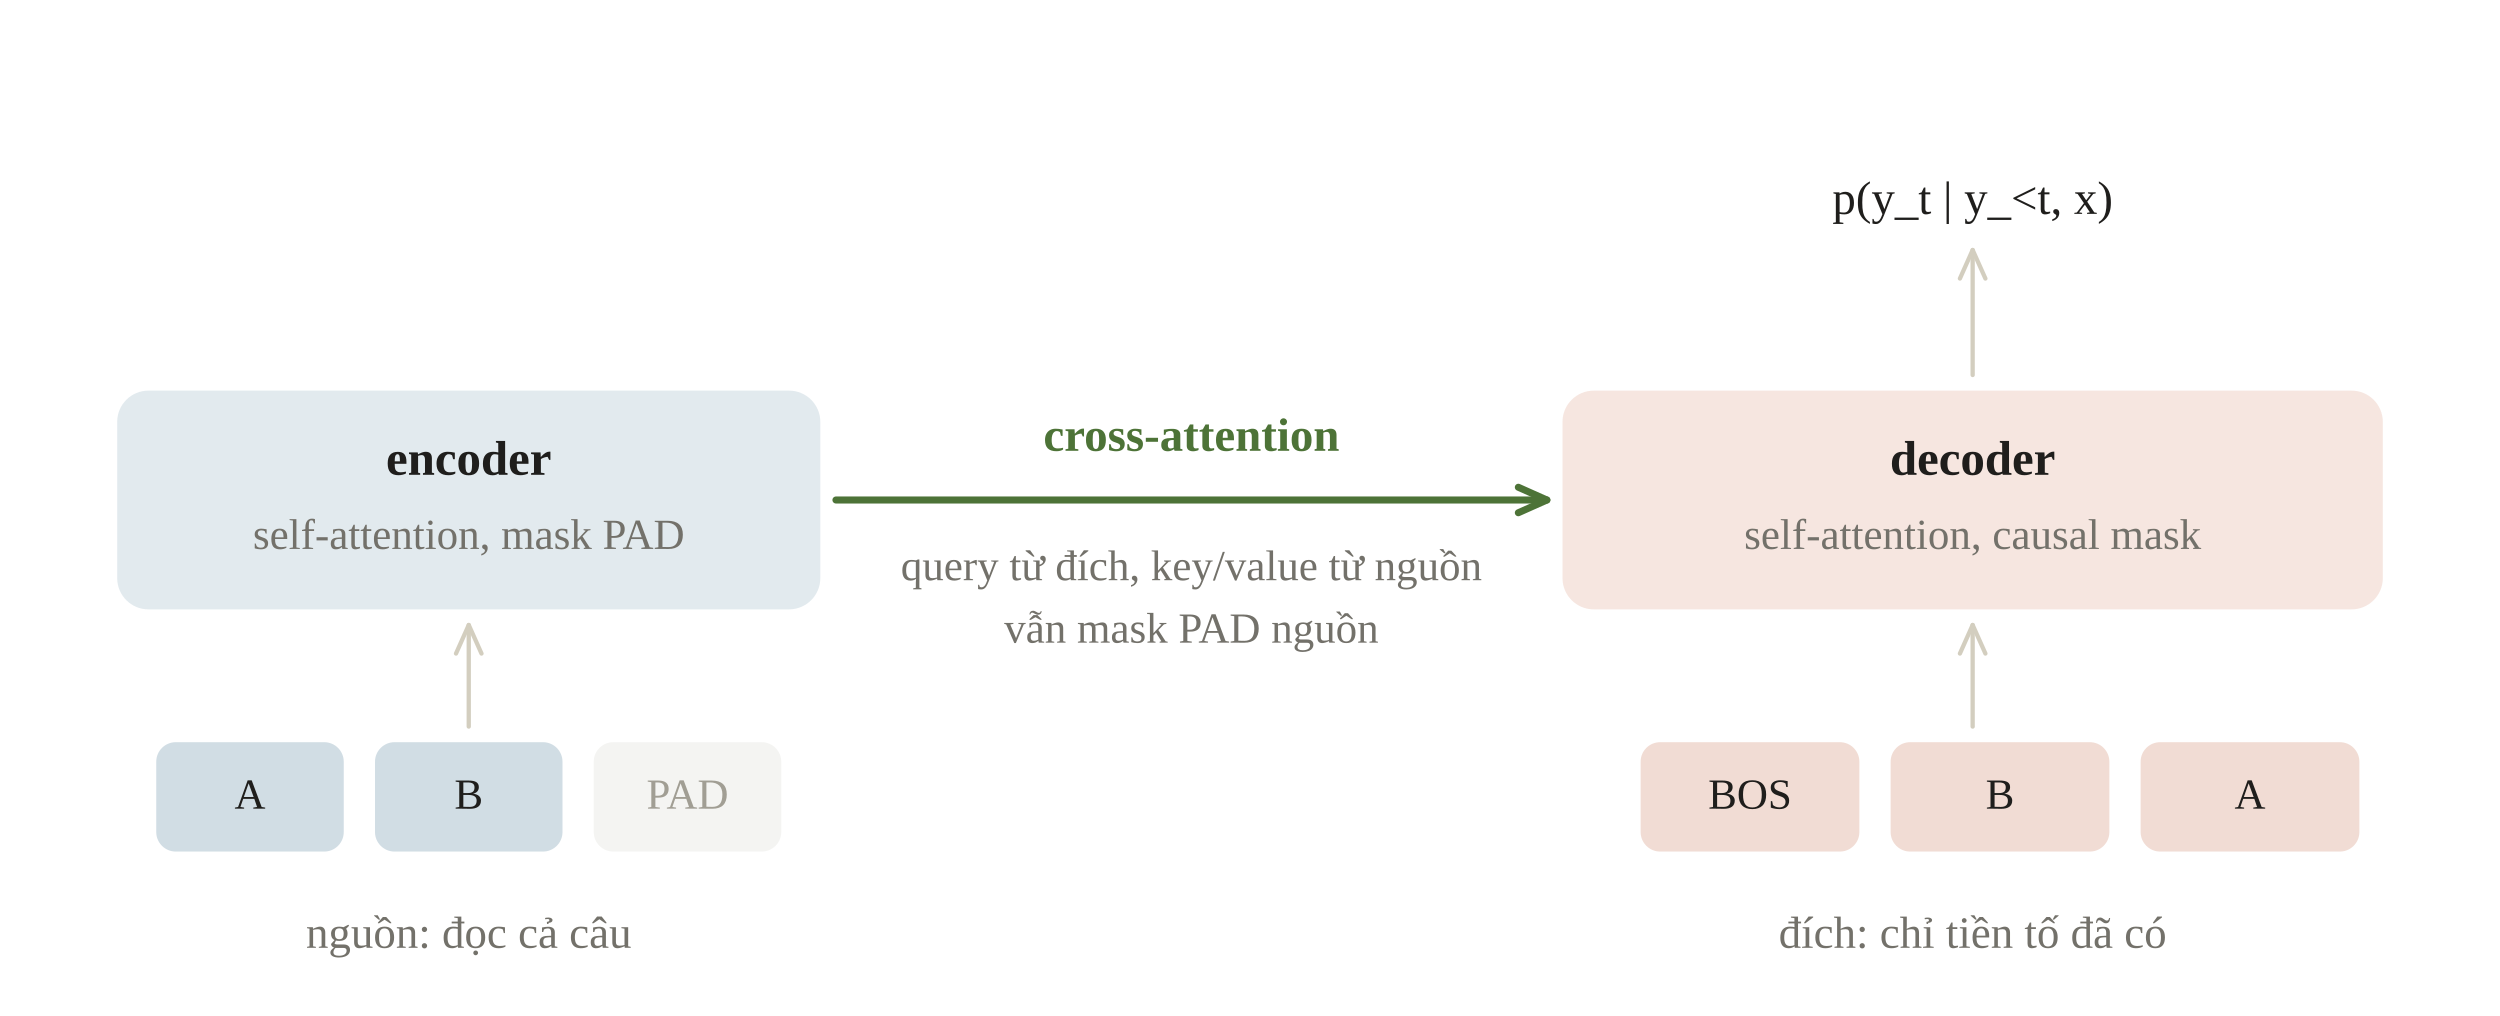
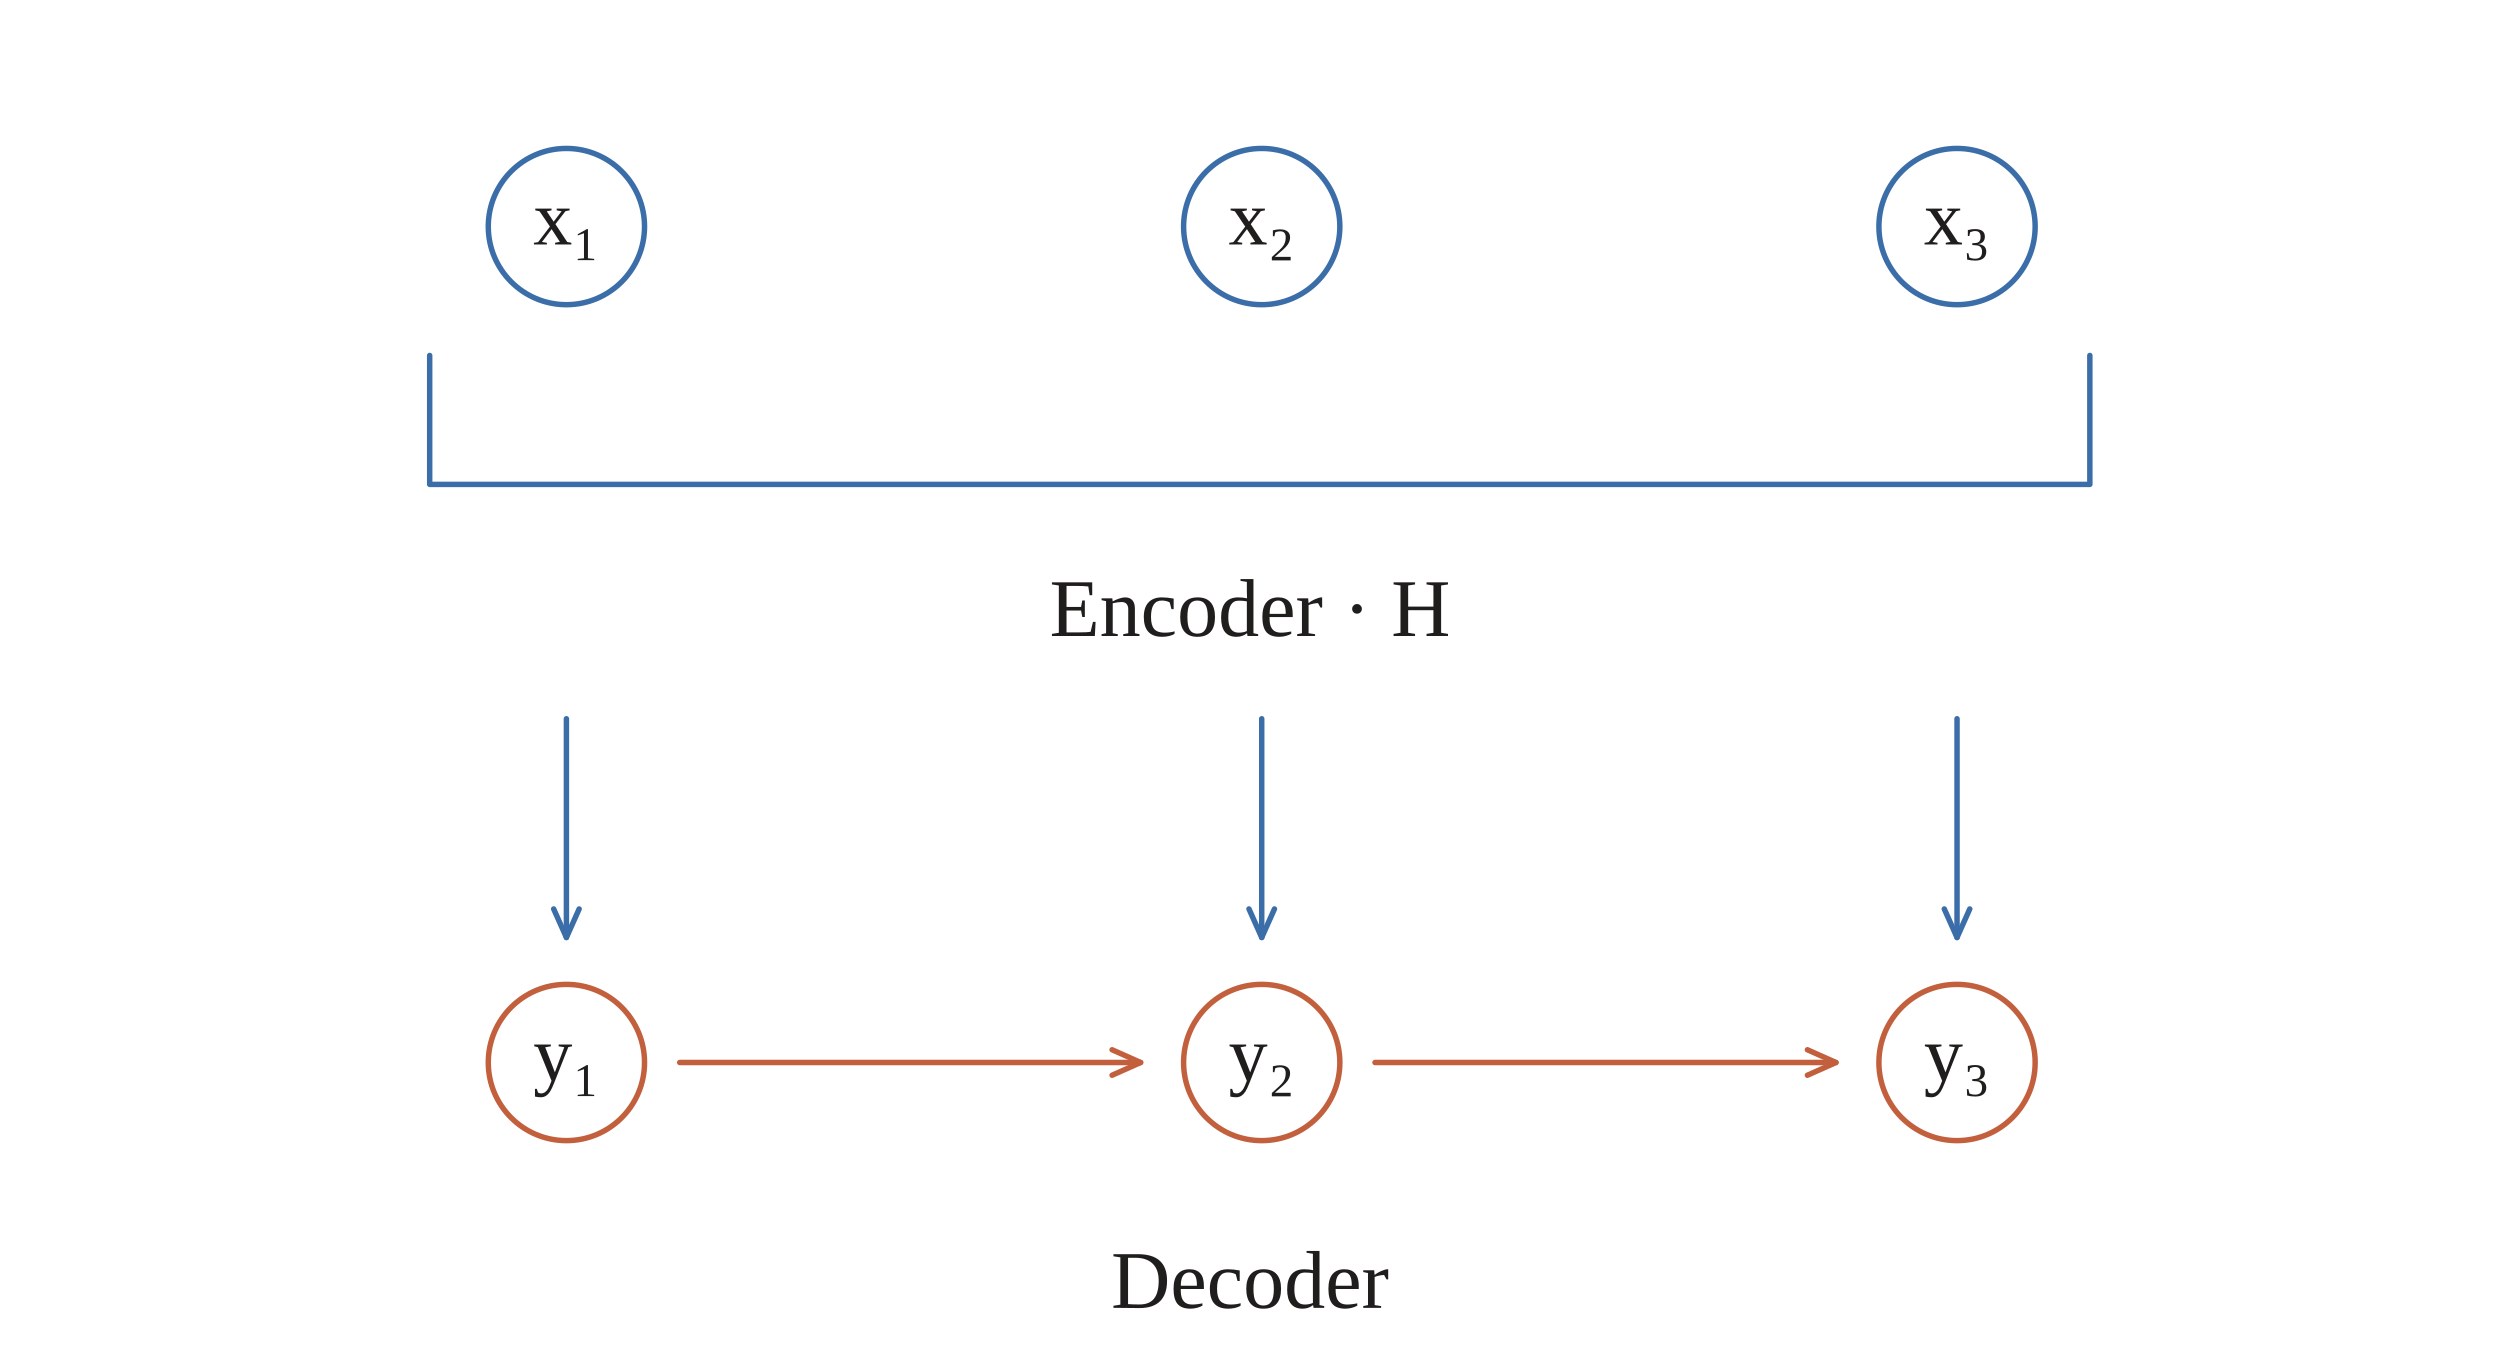
- <svg xmlns="http://www.w3.org/2000/svg" viewBox="0 0 640 260" width="640" style="font-family:var(--serif, Lora, Georgia, serif);color:var(--text, #1f1e1c)">
-   <rect x="40" y="190" width="48" height="28" rx="5" fill="var(--t-n, #2f6587)" fill-opacity="0.22" stroke="none" stroke-width="0" />
-   <text xml:space="preserve" style="font-variant-ligatures:none" x="64" y="204.5" fill="currentColor" text-anchor="middle" dominant-baseline="middle" font-family="var(--mono, &quot;JetBrains Mono&quot;, Consolas, monospace)" font-size="11" font-weight="400">A</text>
-   <rect x="96" y="190" width="48" height="28" rx="5" fill="var(--t-n, #2f6587)" fill-opacity="0.22" stroke="none" stroke-width="0" />
-   <text xml:space="preserve" style="font-variant-ligatures:none" x="120" y="204.5" fill="currentColor" text-anchor="middle" dominant-baseline="middle" font-family="var(--mono, &quot;JetBrains Mono&quot;, Consolas, monospace)" font-size="11" font-weight="400">B</text>
-   <rect x="152" y="190" width="48" height="28" rx="5" fill="var(--faint, #a19e94)" fill-opacity="0.12" stroke="none" stroke-width="0" />
-   <text xml:space="preserve" style="font-variant-ligatures:none" x="176" y="204.5" fill="var(--faint, #a19e94)" text-anchor="middle" dominant-baseline="middle" font-family="var(--mono, &quot;JetBrains Mono&quot;, Consolas, monospace)" font-size="11" font-weight="400">PAD</text>
-   <rect x="30" y="100" width="180" height="56" rx="8" fill="var(--t-n, #2f6587)" fill-opacity="0.14" stroke="none" stroke-width="0" />
-   <text x="120" y="118" fill="currentColor" text-anchor="middle" dominant-baseline="middle" font-family="var(--sans, Inter, &quot;Segoe UI&quot;, sans-serif)" font-size="12.5" font-weight="600">encoder</text>
-   <text x="120" y="138" fill="var(--muted, #73716a)" text-anchor="middle" dominant-baseline="middle" font-family="var(--sans, Inter, &quot;Segoe UI&quot;, sans-serif)" font-size="11" font-weight="400">self-attention, mask PAD</text>
-   <path d="M 120,186 L 120,160" fill="none" stroke="var(--line-strong, #d3cebf)" stroke-width="1.1" stroke-linecap="round" />
-   <path d="M 123.262,167.305 L 120,160 L 116.738,167.305" fill="none" stroke="var(--line-strong, #d3cebf)" stroke-width="1.1" opacity="1" stroke-linecap="round" stroke-linejoin="round" />
-   <text x="120" y="240" fill="var(--muted, #73716a)" text-anchor="middle" dominant-baseline="middle" font-family="var(--sans, Inter, &quot;Segoe UI&quot;, sans-serif)" font-size="11.5" font-weight="400">nguồn: đọc cả câu</text>
-   <rect x="420" y="190" width="56" height="28" rx="5" fill="var(--accent, #c2603e)" fill-opacity="0.22" stroke="none" stroke-width="0" />
-   <text xml:space="preserve" style="font-variant-ligatures:none" x="448" y="204.5" fill="currentColor" text-anchor="middle" dominant-baseline="middle" font-family="var(--mono, &quot;JetBrains Mono&quot;, Consolas, monospace)" font-size="11" font-weight="400">BOS</text>
-   <rect x="484" y="190" width="56" height="28" rx="5" fill="var(--accent, #c2603e)" fill-opacity="0.22" stroke="none" stroke-width="0" />
-   <text xml:space="preserve" style="font-variant-ligatures:none" x="512" y="204.5" fill="currentColor" text-anchor="middle" dominant-baseline="middle" font-family="var(--mono, &quot;JetBrains Mono&quot;, Consolas, monospace)" font-size="11" font-weight="400">B</text>
-   <rect x="548" y="190" width="56" height="28" rx="5" fill="var(--accent, #c2603e)" fill-opacity="0.22" stroke="none" stroke-width="0" />
-   <text xml:space="preserve" style="font-variant-ligatures:none" x="576" y="204.5" fill="currentColor" text-anchor="middle" dominant-baseline="middle" font-family="var(--mono, &quot;JetBrains Mono&quot;, Consolas, monospace)" font-size="11" font-weight="400">A</text>
-   <rect x="400" y="100" width="210" height="56" rx="8" fill="var(--accent, #c2603e)" fill-opacity="0.16" stroke="none" stroke-width="0" />
-   <text x="505" y="118" fill="currentColor" text-anchor="middle" dominant-baseline="middle" font-family="var(--sans, Inter, &quot;Segoe UI&quot;, sans-serif)" font-size="12.5" font-weight="600">decoder</text>
-   <text x="505" y="138" fill="var(--muted, #73716a)" text-anchor="middle" dominant-baseline="middle" font-family="var(--sans, Inter, &quot;Segoe UI&quot;, sans-serif)" font-size="11" font-weight="400">self-attention, causal mask</text>
-   <path d="M 505,186 L 505,160" fill="none" stroke="var(--line-strong, #d3cebf)" stroke-width="1.1" stroke-linecap="round" />
-   <path d="M 508.262,167.305 L 505,160 L 501.738,167.305" fill="none" stroke="var(--line-strong, #d3cebf)" stroke-width="1.1" opacity="1" stroke-linecap="round" stroke-linejoin="round" />
-   <text x="505" y="240" fill="var(--muted, #73716a)" text-anchor="middle" dominant-baseline="middle" font-family="var(--sans, Inter, &quot;Segoe UI&quot;, sans-serif)" font-size="11.5" font-weight="400">đích: chỉ tiền tố đã có</text>
-   <path d="M 214,128 L 396,128" fill="none" stroke="var(--t-s, #4d7337)" stroke-width="1.8" stroke-linecap="round" />
-   <path d="M 388.695,131.262 L 396,128 L 388.695,124.738" fill="none" stroke="var(--t-s, #4d7337)" stroke-width="1.8" opacity="1" stroke-linecap="round" stroke-linejoin="round" />
-   <text x="305" y="112" fill="var(--t-s, #4d7337)" text-anchor="middle" dominant-baseline="middle" font-family="var(--sans, Inter, &quot;Segoe UI&quot;, sans-serif)" font-size="12" font-weight="600">cross-attention</text>
-   <text x="305" y="146" fill="var(--muted, #73716a)" text-anchor="middle" dominant-baseline="middle" font-family="var(--sans, Inter, &quot;Segoe UI&quot;, sans-serif)" font-size="11" font-weight="400">query từ đích, key/value từ nguồn</text>
-   <text x="305" y="162" fill="var(--muted, #73716a)" text-anchor="middle" dominant-baseline="middle" font-family="var(--sans, Inter, &quot;Segoe UI&quot;, sans-serif)" font-size="11" font-weight="400">vẫn mask PAD nguồn</text>
-   <path d="M 505,96 L 505,64" fill="none" stroke="var(--line-strong, #d3cebf)" stroke-width="1.1" stroke-linecap="round" />
-   <path d="M 508.262,71.305 L 505,64 L 501.738,71.305" fill="none" stroke="var(--line-strong, #d3cebf)" stroke-width="1.1" opacity="1" stroke-linecap="round" stroke-linejoin="round" />
-   <text xml:space="preserve" style="font-variant-ligatures:none" x="505" y="52" fill="currentColor" text-anchor="middle" dominant-baseline="middle" font-family="var(--mono, &quot;JetBrains Mono&quot;, Consolas, monospace)" font-size="12" font-weight="400">p(y_t | y_&lt;t, x)</text>
+ <svg xmlns="http://www.w3.org/2000/svg" viewBox="0 0 640 350" width="640" role="img" aria-label="Decoder đọc memory nguồn và các token đích đã có." style="font-family:var(--serif, Lora, Georgia, serif);color:var(--text, #1f1e1c)">
+   <circle cx="145" cy="58" r="20" fill="none" fill-opacity="1" stroke="var(--t-n, #3b6ea8)" stroke-width="1.4" />
+   <text x="145" y="58" fill="currentColor" text-anchor="middle" dominant-baseline="middle" font-size="20" font-weight="400">x₁</text>
+   <circle cx="323" cy="58" r="20" fill="none" fill-opacity="1" stroke="var(--t-n, #3b6ea8)" stroke-width="1.4" />
+   <text x="323" y="58" fill="currentColor" text-anchor="middle" dominant-baseline="middle" font-size="20" font-weight="400">x₂</text>
+   <circle cx="501" cy="58" r="20" fill="none" fill-opacity="1" stroke="var(--t-n, #3b6ea8)" stroke-width="1.4" />
+   <text x="501" y="58" fill="currentColor" text-anchor="middle" dominant-baseline="middle" font-size="20" font-weight="400">x₃</text>
+   <path d="M 110,91 L 110,124 L 535,124 L 535,91" fill="none" stroke="var(--t-n, #3b6ea8)" stroke-width="1.4" opacity="1" stroke-linecap="round" stroke-linejoin="round" />
+   <text x="320" y="158" fill="currentColor" text-anchor="middle" dominant-baseline="middle" font-size="21" font-weight="400">Encoder · H</text>
+   <circle cx="145" cy="272" r="20" fill="none" fill-opacity="1" stroke="var(--accent, #c2603e)" stroke-width="1.4" />
+   <text x="145" y="272" fill="currentColor" text-anchor="middle" dominant-baseline="middle" font-size="20" font-weight="400">y₁</text>
+   <path d="M 145,184 L 145,240" fill="none" stroke="var(--t-n, #3b6ea8)" stroke-width="1.4" stroke-linecap="round" />
+   <path d="M 141.738,232.695 L 145,240 L 148.262,232.695" fill="none" stroke="var(--t-n, #3b6ea8)" stroke-width="1.4" opacity="1" stroke-linecap="round" stroke-linejoin="round" />
+   <path d="M 174,272 L 292,272" fill="none" stroke="var(--accent, #c2603e)" stroke-width="1.4" stroke-linecap="round" />
+   <path d="M 284.695,275.262 L 292,272 L 284.695,268.738" fill="none" stroke="var(--accent, #c2603e)" stroke-width="1.4" opacity="1" stroke-linecap="round" stroke-linejoin="round" />
+   <circle cx="323" cy="272" r="20" fill="none" fill-opacity="1" stroke="var(--accent, #c2603e)" stroke-width="1.4" />
+   <text x="323" y="272" fill="currentColor" text-anchor="middle" dominant-baseline="middle" font-size="20" font-weight="400">y₂</text>
+   <path d="M 323,184 L 323,240" fill="none" stroke="var(--t-n, #3b6ea8)" stroke-width="1.4" stroke-linecap="round" />
+   <path d="M 319.738,232.695 L 323,240 L 326.262,232.695" fill="none" stroke="var(--t-n, #3b6ea8)" stroke-width="1.4" opacity="1" stroke-linecap="round" stroke-linejoin="round" />
+   <path d="M 352,272 L 470,272" fill="none" stroke="var(--accent, #c2603e)" stroke-width="1.4" stroke-linecap="round" />
+   <path d="M 462.695,275.262 L 470,272 L 462.695,268.738" fill="none" stroke="var(--accent, #c2603e)" stroke-width="1.4" opacity="1" stroke-linecap="round" stroke-linejoin="round" />
+   <circle cx="501" cy="272" r="20" fill="none" fill-opacity="1" stroke="var(--accent, #c2603e)" stroke-width="1.4" />
+   <text x="501" y="272" fill="currentColor" text-anchor="middle" dominant-baseline="middle" font-size="20" font-weight="400">y₃</text>
+   <path d="M 501,184 L 501,240" fill="none" stroke="var(--t-n, #3b6ea8)" stroke-width="1.4" stroke-linecap="round" />
+   <path d="M 497.738,232.695 L 501,240 L 504.262,232.695" fill="none" stroke="var(--t-n, #3b6ea8)" stroke-width="1.4" opacity="1" stroke-linecap="round" stroke-linejoin="round" />
+   <text x="320" y="330" fill="currentColor" text-anchor="middle" dominant-baseline="middle" font-size="21" font-weight="400">Decoder</text>
</svg>
